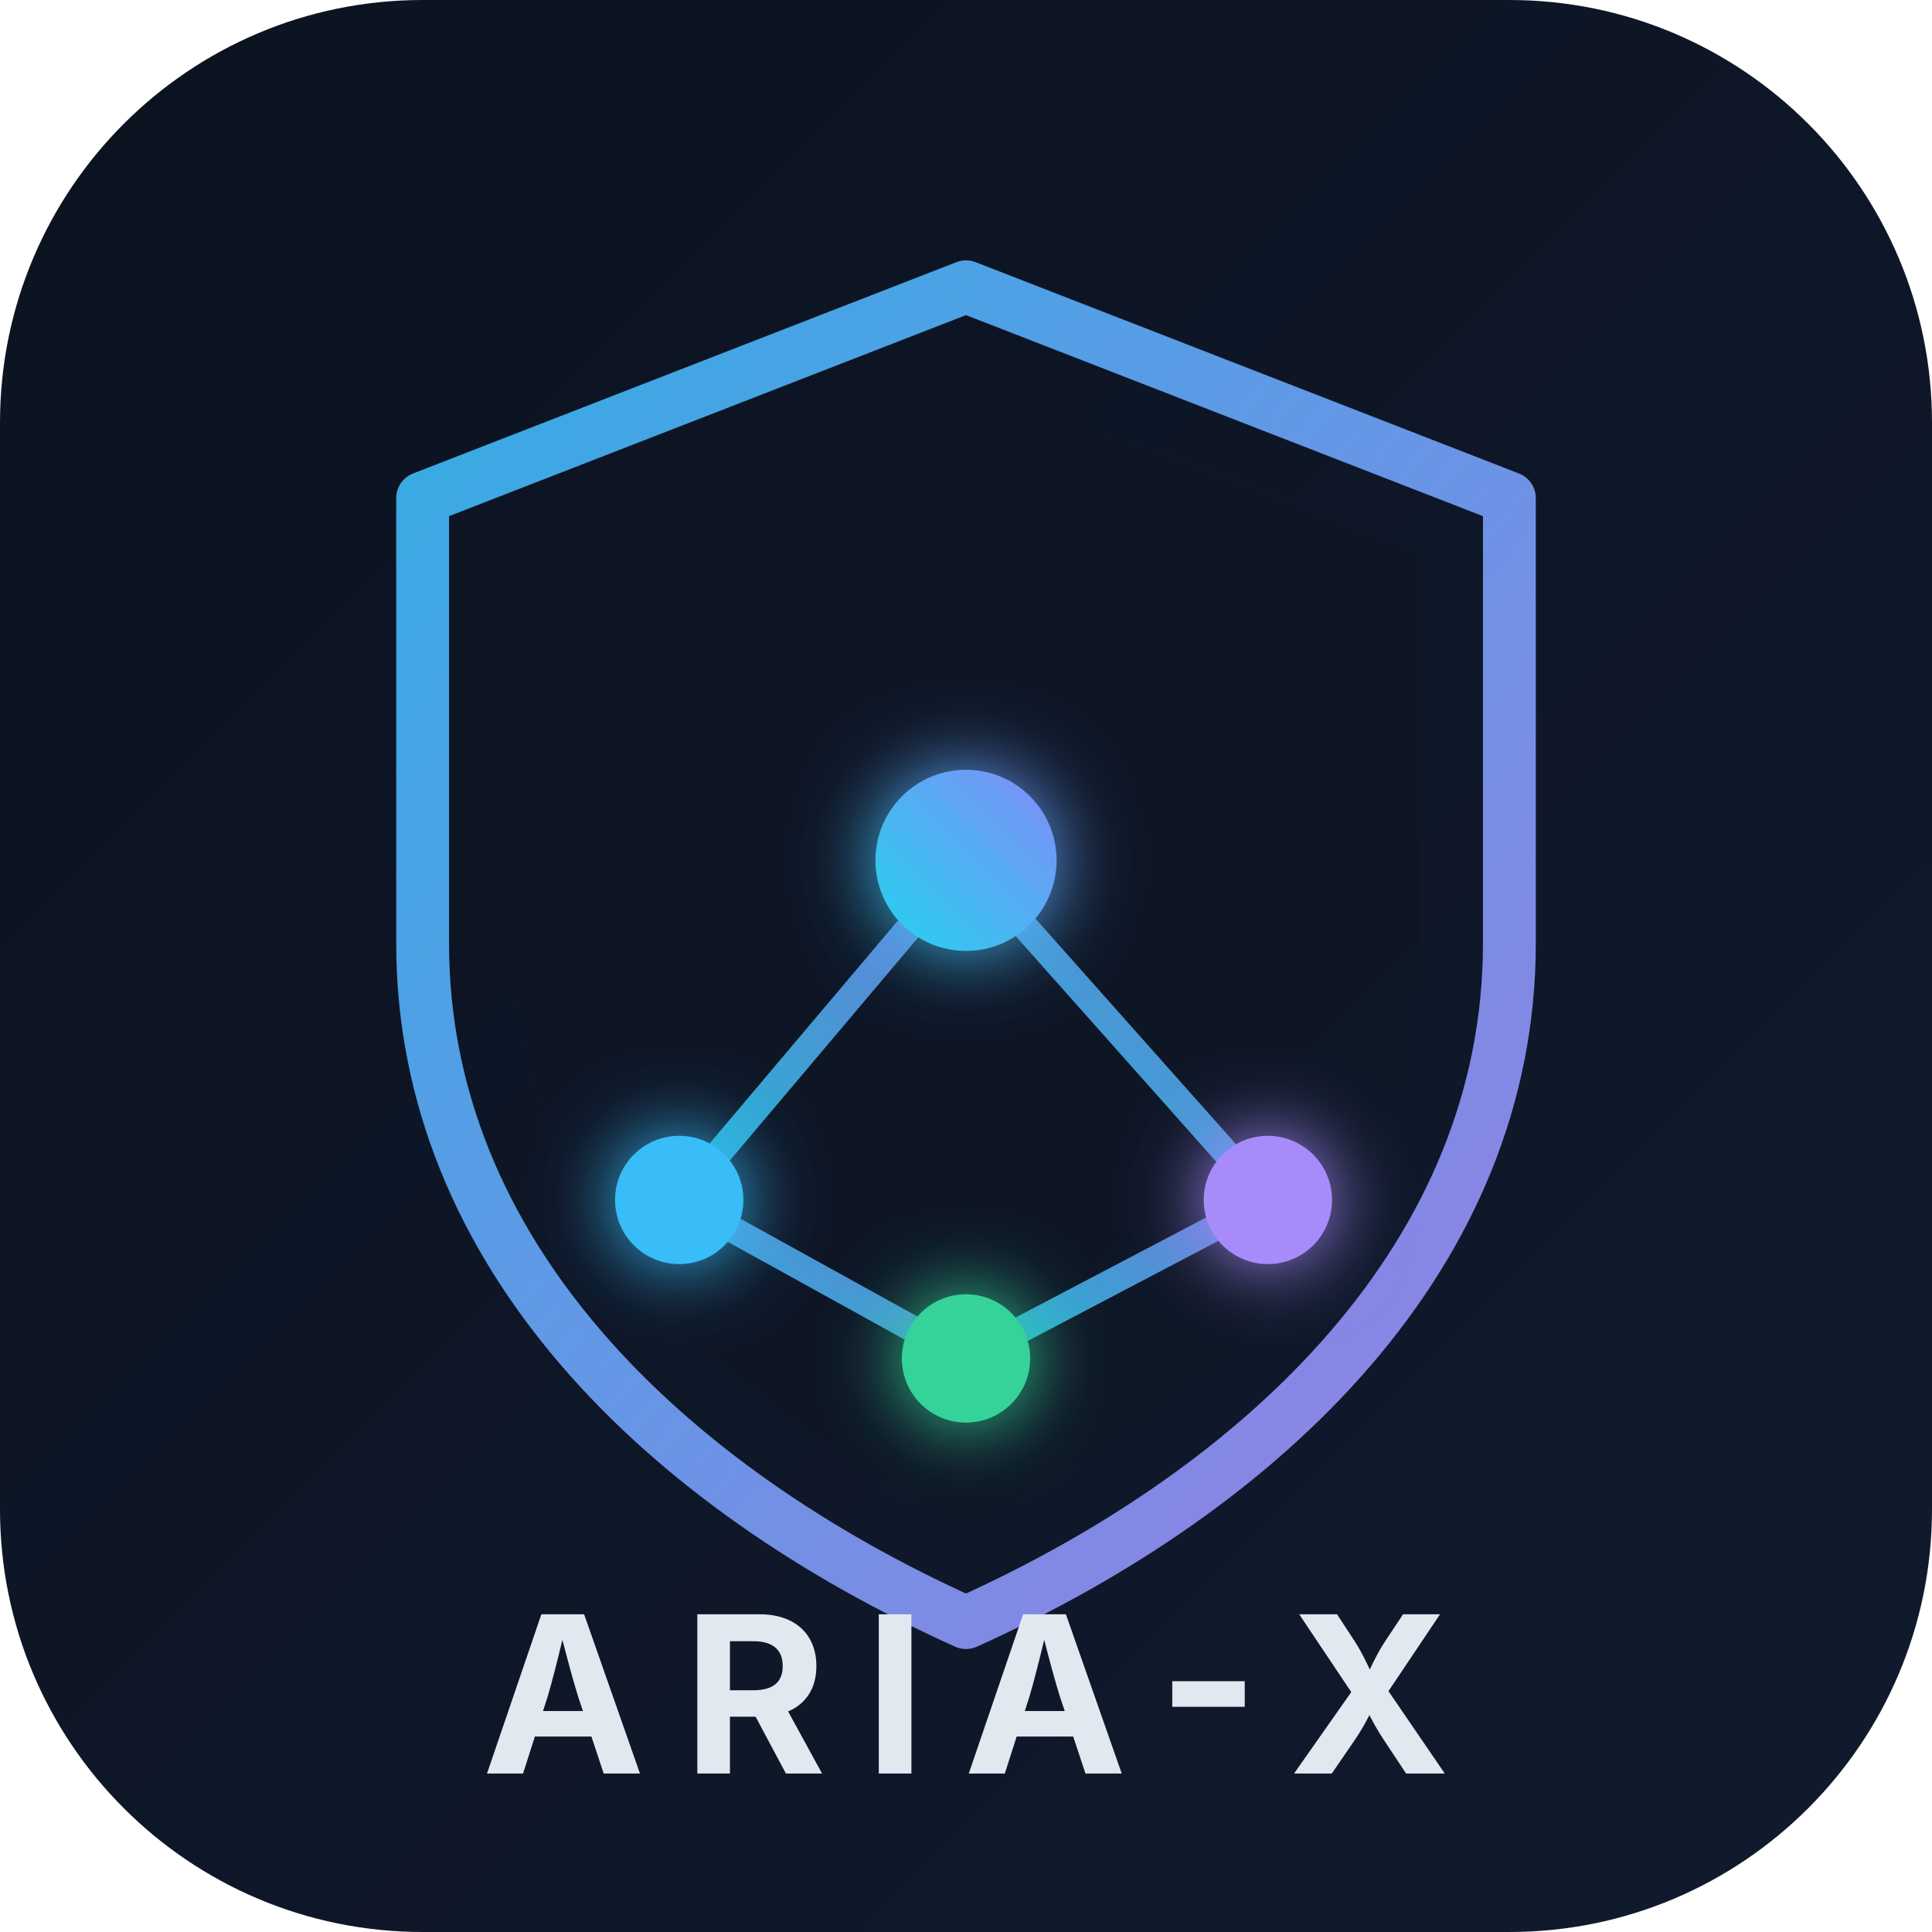
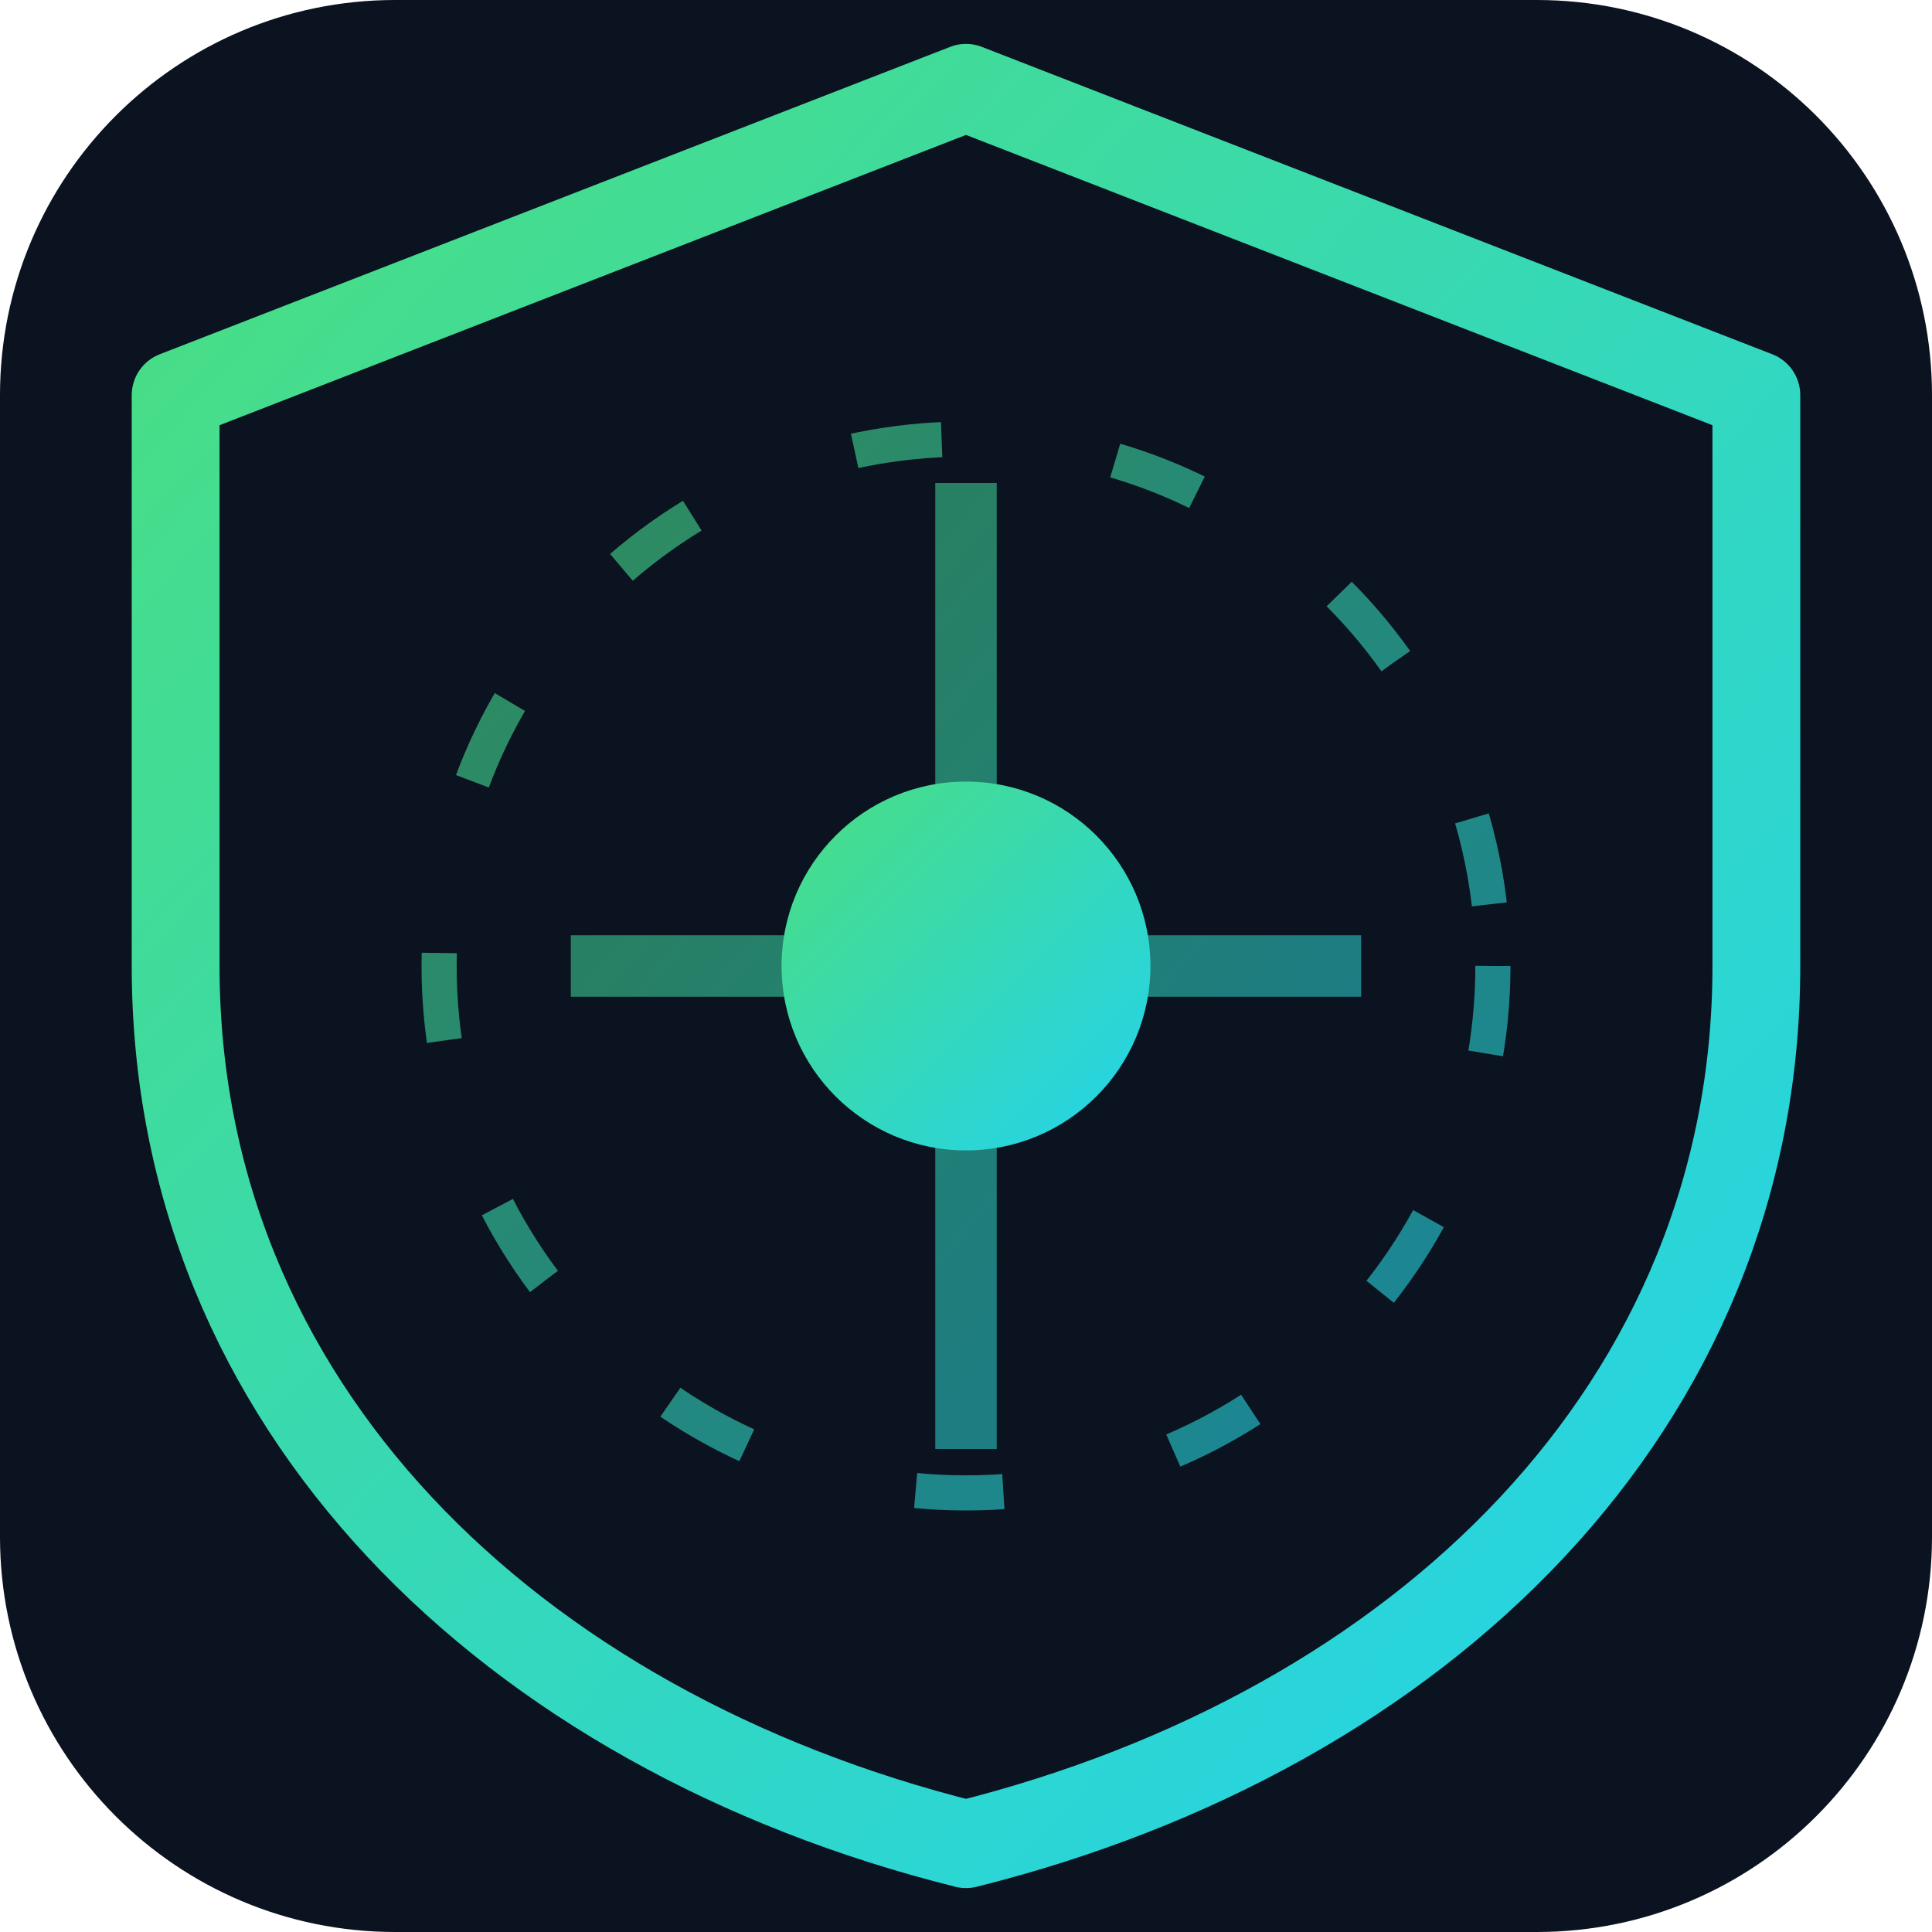
- <svg xmlns="http://www.w3.org/2000/svg" viewBox="0 0 512 512" role="img" aria-labelledby="title desc">
+ <svg xmlns="http://www.w3.org/2000/svg" viewBox="0 0 44 44" role="img" aria-labelledby="title desc">
+   <rect width="44" height="44" rx="9" fill="#0b1220" />
  <defs>
-     <linearGradient id="bg" x1="0" y1="0" x2="1" y2="1">
-       <stop offset="0" stop-color="#0b1220" />
-       <stop offset="1" stop-color="#111b2e" />
+     <linearGradient id="aria-x-mark" x1="0" y1="0" x2="1" y2="1">
+       <stop offset="0%" stop-color="#4ade80" />
+       <stop offset="100%" stop-color="#22d3ee" />
    </linearGradient>
-     <linearGradient id="edge" x1="0" y1="0" x2="1" y2="1">
-       <stop offset="0" stop-color="#38bdf8" />
-       <stop offset="1" stop-color="#a78bfa" />
-     </linearGradient>
-     <linearGradient id="core" x1="0" y1="1" x2="1" y2="0">
-       <stop offset="0" stop-color="#22d3ee" />
-       <stop offset="1" stop-color="#818cf8" />
-     </linearGradient>
-     <filter id="glow" x="-40%" y="-40%" width="180%" height="180%">
-       <feGaussianBlur stdDeviation="10" result="blur" />
-       <feMerge>
-         <feMergeNode in="blur" />
-         <feMergeNode in="SourceGraphic" />
-       </feMerge>
-     </filter>
  </defs>
-   <rect width="512" height="512" rx="112" fill="url(#bg)" />
-   <path d="M256 76 L400 132 V250 C400 332 336 394 256 430 C176 394 112 332 112 250 V132 Z" fill="none" stroke="url(#edge)" stroke-width="14" stroke-linejoin="round" opacity="0.9" />
-   <path d="M256 100 L376 146 V250 C376 318 324 372 256 404 C188 372 136 318 136 250 V146 Z" fill="#0e1626" opacity="0.72" />
-   <g stroke="url(#core)" stroke-width="7" stroke-linecap="round" opacity="0.85">
-     <line x1="180" y1="318" x2="256" y2="228" />
-     <line x1="256" y1="228" x2="336" y2="318" />
-     <line x1="180" y1="318" x2="256" y2="360" />
-     <line x1="256" y1="360" x2="336" y2="318" />
-   </g>
-   <g filter="url(#glow)">
-     <circle cx="256" cy="228" r="24" fill="url(#core)" />
-     <circle cx="180" cy="318" r="17" fill="#38bdf8" />
-     <circle cx="336" cy="318" r="17" fill="#a78bfa" />
-     <circle cx="256" cy="360" r="17" fill="#34d399" />
-   </g>
-   <path d="M206 268 L256 218 L306 268" fill="none" stroke="#f8fafc" stroke-width="12" stroke-linecap="round" stroke-linejoin="round" opacity="0.0" />
-   <text x="256" y="470" text-anchor="middle" font-family="ui-sans-serif, system-ui, -apple-system, Segoe UI, sans-serif" font-size="58" font-weight="700" letter-spacing="10" fill="#e2e8f0">ARIA-X</text>
+   <path d="M22 2 40 9v13c0 10-7.6 17.4-18 20C11.6 39.4 4 32 4 22V9Z" fill="none" stroke="url(#aria-x-mark)" stroke-width="2" stroke-linejoin="round" />
+   <path d="M22 11v22M13 22h18" stroke="url(#aria-x-mark)" stroke-width="1.4" opacity=".55" />
+   <circle cx="22" cy="22" r="4.2" fill="url(#aria-x-mark)" />
+   <circle cx="22" cy="22" r="12" fill="none" stroke="url(#aria-x-mark)" stroke-width=".8" stroke-dasharray="2 4" opacity=".6" />
</svg>
